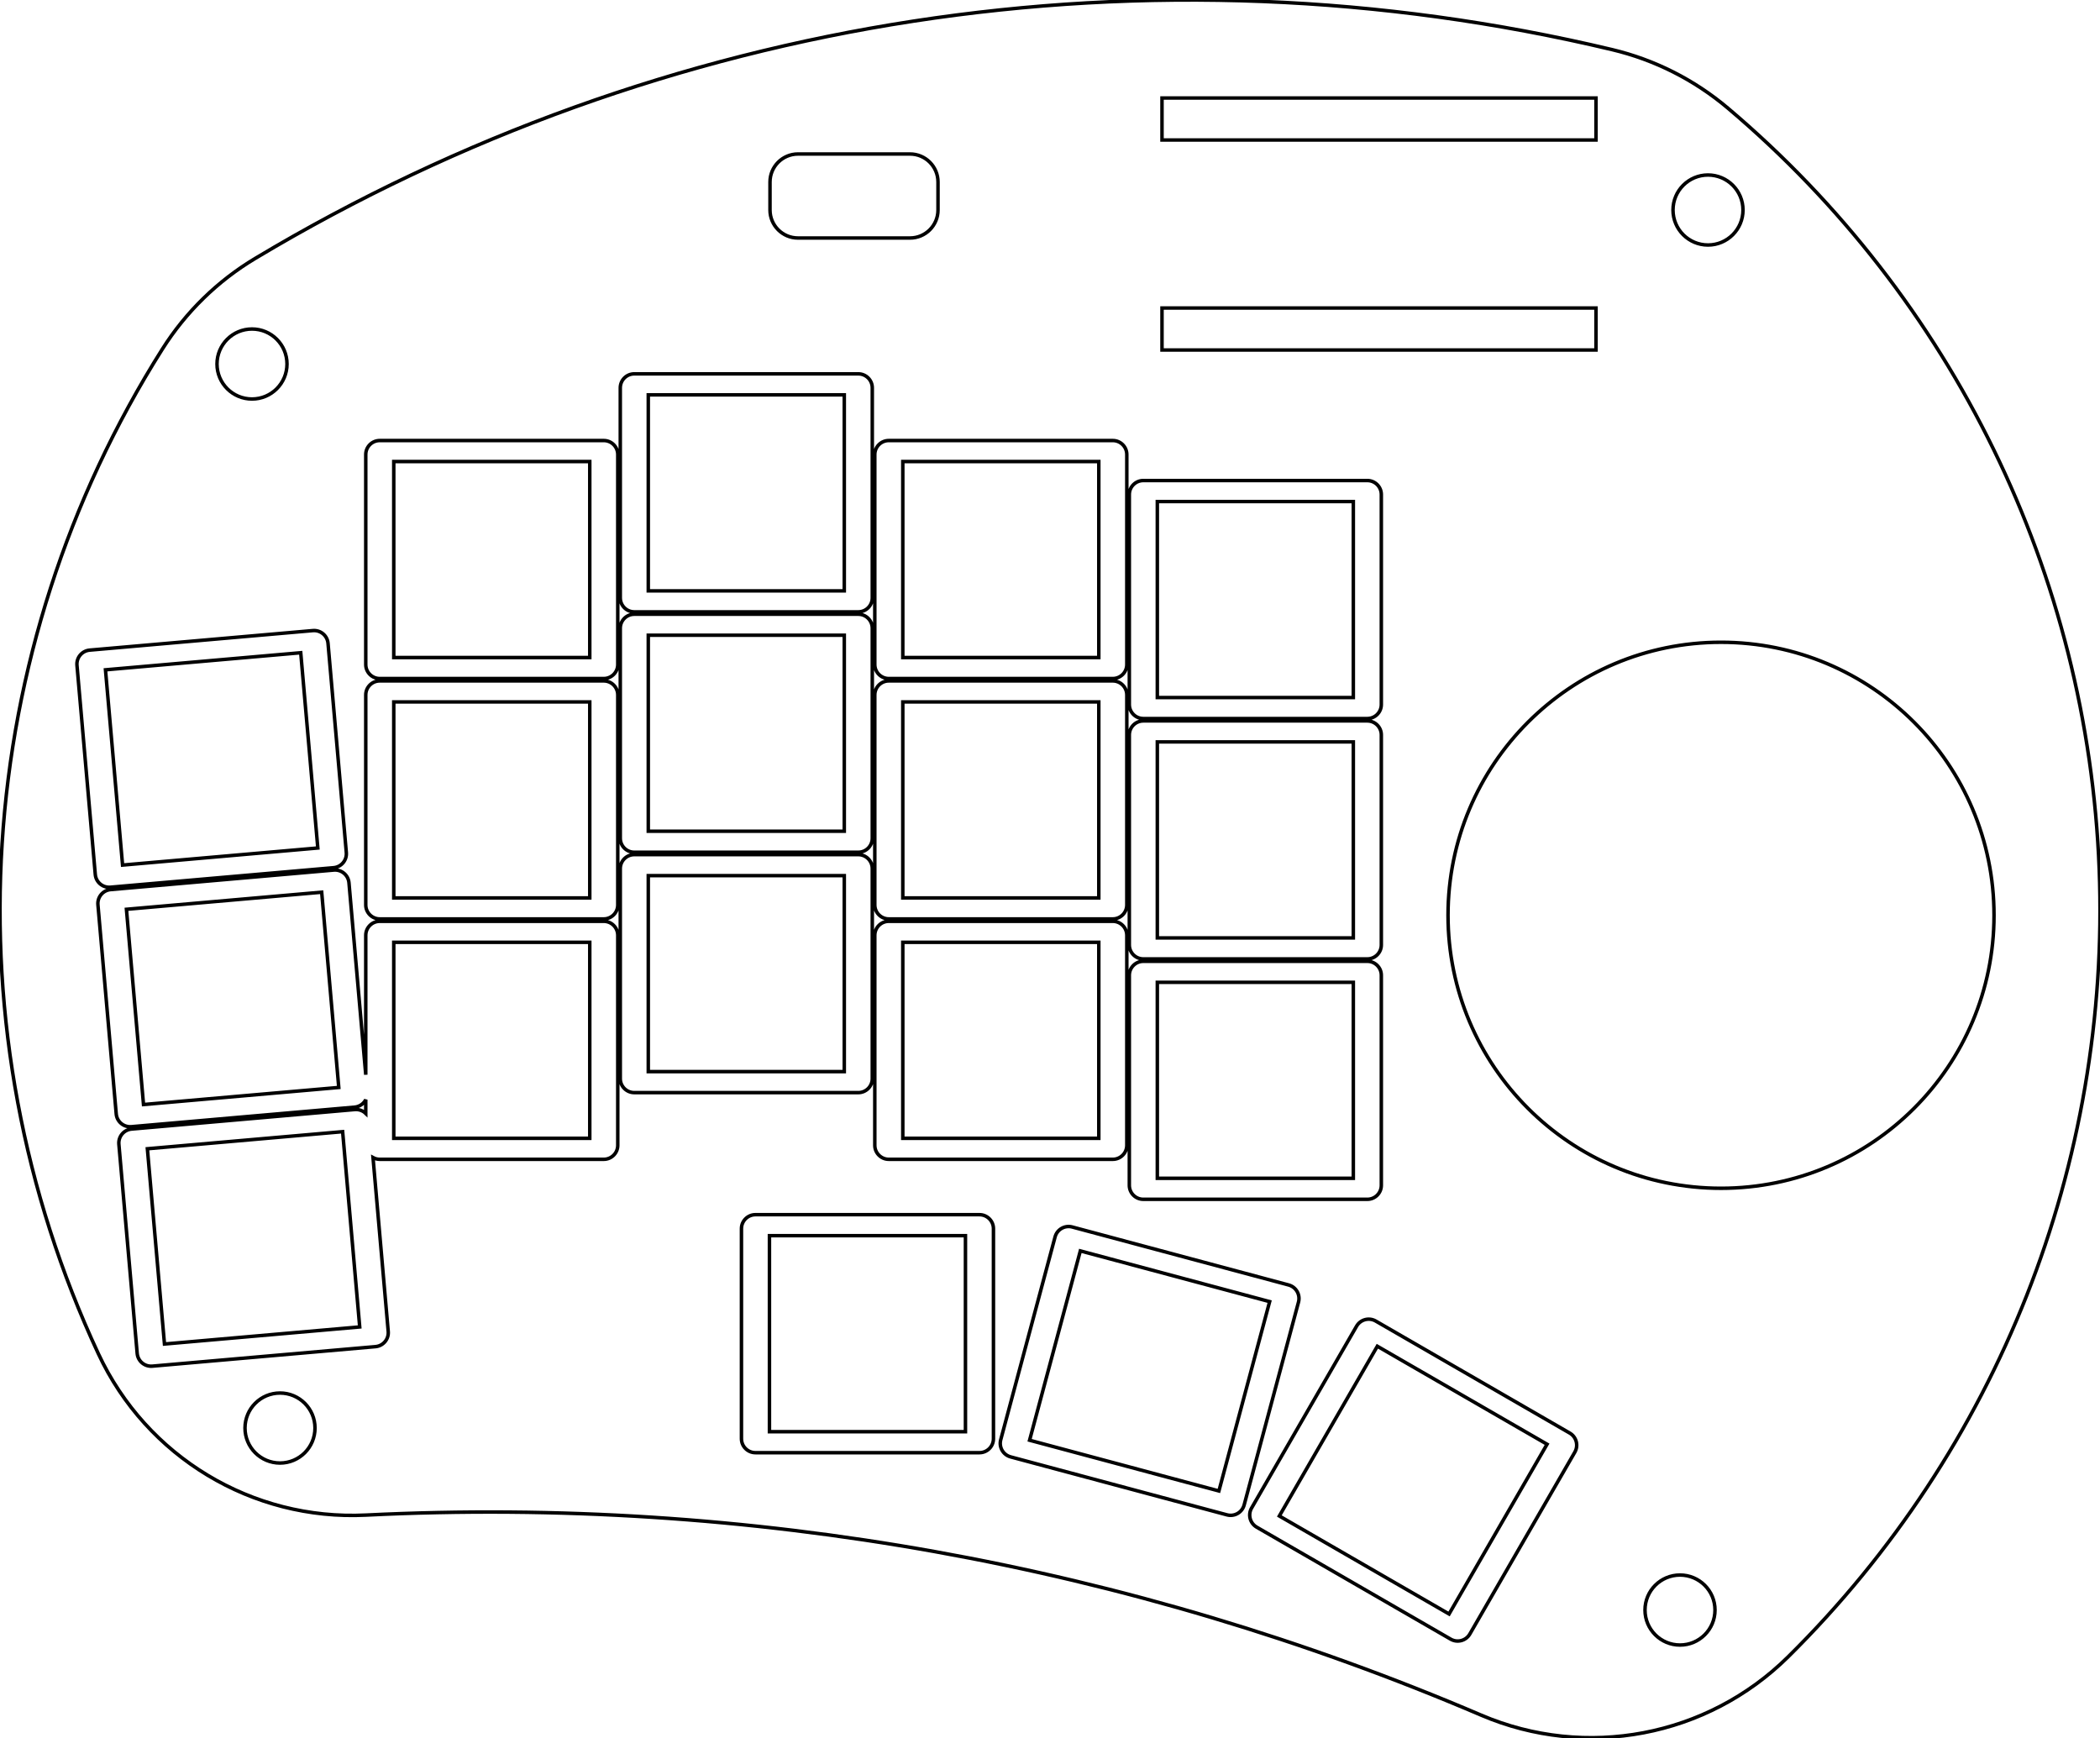
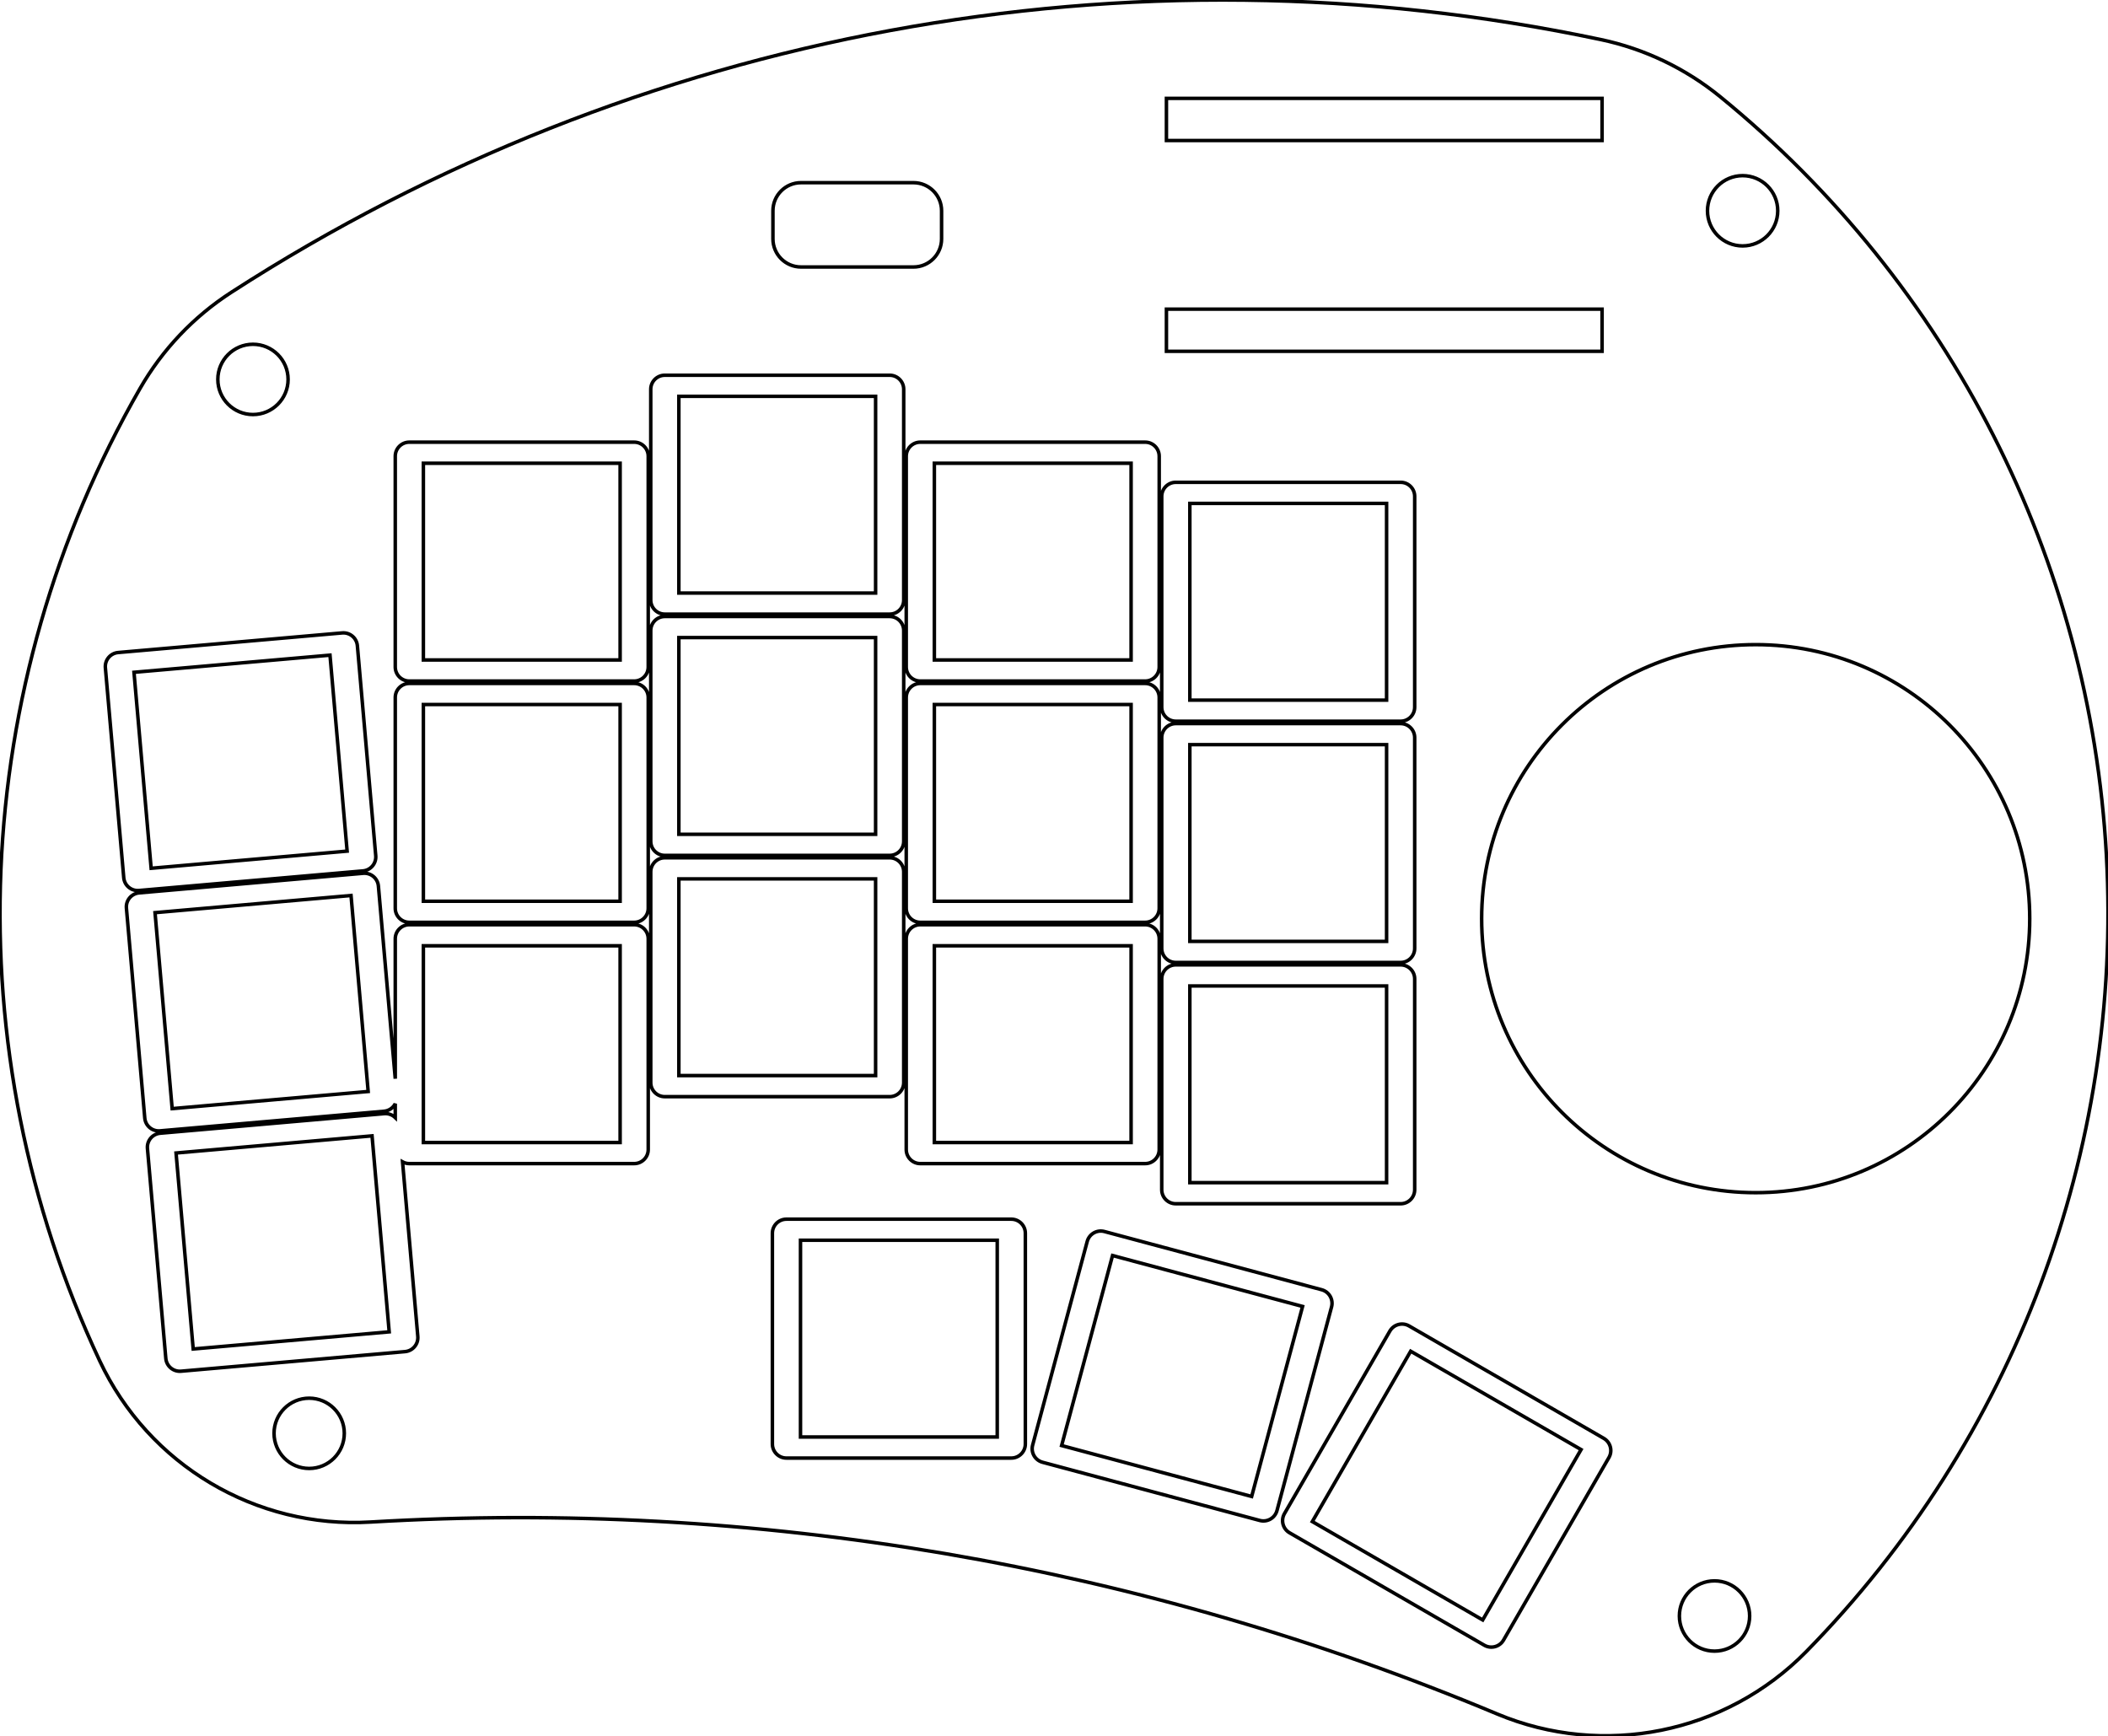
- <svg xmlns="http://www.w3.org/2000/svg" width="150mm" height="124.119mm" viewBox="0 0 150 124.119">
+ <svg xmlns="http://www.w3.org/2000/svg" width="150mm" height="123.523mm" viewBox="0 0 150 123.523">
  <g id="svgGroup" stroke-linecap="round" fill-rule="evenodd" font-size="9pt" stroke="#000" stroke-width="0.25mm" fill="none" style="stroke:#000;stroke-width:0.25mm;fill:none">
-     <path d="M 115.147 3.544 A 130 130 0 0 0 18.237 18.453 A 20 20 0 0 0 11.602 24.928 A 75 75 0 0 0 7.026 96.694 A 20 20 0 0 0 26.137 108.218 A 180 180 0 0 1 105.796 122.507 A 20 20 0 0 0 127.721 118.344 A 75 75 0 0 0 123.421 7.725 A 20 20 0 0 0 115.147 3.544 Z M 10.882 97.58 L 26.821 96.186 A 1 1 0 0 0 27.73 95.103 L 26.644 82.682 A 1 1 0 0 0 27.126 82.806 L 43.126 82.806 A 1 1 0 0 0 44.126 81.806 L 44.126 66.806 A 1 1 0 0 0 43.126 65.806 L 27.126 65.806 A 1 1 0 0 0 26.126 66.806 L 26.126 76.764 L 24.926 63.055 A 1 1 0 0 0 23.843 62.146 L 7.904 63.54 A 1 1 0 0 0 6.995 64.624 L 8.302 79.567 A 1 1 0 0 0 9.386 80.476 L 25.325 79.081 A 1 1 0 0 0 26.126 78.544 L 26.126 79.532 A 1 1 0 0 0 25.34 79.251 L 9.4 80.645 A 1 1 0 0 0 8.491 81.728 L 9.799 96.671 A 1 1 0 0 0 10.882 97.58 Z M 122.93 65.375 m -19.5 0 a 19.5 19.5 0 0 1 39 0 a 19.5 19.5 0 0 1 -39 0 z M 7.889 63.371 L 23.828 61.977 A 1 1 0 0 0 24.737 60.893 L 23.43 45.95 A 1 1 0 0 0 22.347 45.041 L 6.408 46.436 A 1 1 0 0 0 5.498 47.519 L 6.806 62.462 A 1 1 0 0 0 7.889 63.371 Z M 27.126 65.636 L 43.126 65.636 A 1 1 0 0 0 44.126 64.636 L 44.126 49.636 A 1 1 0 0 0 43.126 48.636 L 27.126 48.636 A 1 1 0 0 0 26.126 49.636 L 26.126 64.636 A 1 1 0 0 0 27.126 65.636 Z M 27.126 48.466 L 43.126 48.466 A 1 1 0 0 0 44.126 47.466 L 44.126 32.466 A 1 1 0 0 0 43.126 31.466 L 27.126 31.466 A 1 1 0 0 0 26.126 32.466 L 26.126 47.466 A 1 1 0 0 0 27.126 48.466 Z M 45.306 78.043 L 61.306 78.043 A 1 1 0 0 0 62.306 77.043 L 62.306 62.043 A 1 1 0 0 0 61.306 61.043 L 45.306 61.043 A 1 1 0 0 0 44.306 62.043 L 44.306 77.043 A 1 1 0 0 0 45.306 78.043 Z M 45.306 60.873 L 61.306 60.873 A 1 1 0 0 0 62.306 59.873 L 62.306 44.873 A 1 1 0 0 0 61.306 43.873 L 45.306 43.873 A 1 1 0 0 0 44.306 44.873 L 44.306 59.873 A 1 1 0 0 0 45.306 60.873 Z M 45.306 43.703 L 61.306 43.703 A 1 1 0 0 0 62.306 42.703 L 62.306 27.703 A 1 1 0 0 0 61.306 26.703 L 45.306 26.703 A 1 1 0 0 0 44.306 27.703 L 44.306 42.703 A 1 1 0 0 0 45.306 43.703 Z M 63.486 65.636 L 79.486 65.636 A 1 1 0 0 0 80.486 64.636 L 80.486 49.636 A 1 1 0 0 0 79.486 48.636 L 63.486 48.636 A 1 1 0 0 0 62.486 49.636 L 62.486 64.636 A 1 1 0 0 0 63.486 65.636 Z M 63.486 48.466 L 79.486 48.466 A 1 1 0 0 0 80.486 47.466 L 80.486 32.466 A 1 1 0 0 0 79.486 31.466 L 63.486 31.466 A 1 1 0 0 0 62.486 32.466 L 62.486 47.466 A 1 1 0 0 0 63.486 48.466 Z M 81.666 85.663 L 97.666 85.663 A 1 1 0 0 0 98.666 84.663 L 98.666 69.663 A 1 1 0 0 0 97.666 68.663 L 81.666 68.663 A 1 1 0 0 0 80.666 69.663 L 80.666 84.663 A 1 1 0 0 0 81.666 85.663 Z M 81.666 68.493 L 97.666 68.493 A 1 1 0 0 0 98.666 67.493 L 98.666 52.493 A 1 1 0 0 0 97.666 51.493 L 81.666 51.493 A 1 1 0 0 0 80.666 52.493 L 80.666 67.493 A 1 1 0 0 0 81.666 68.493 Z M 81.666 51.323 L 97.666 51.323 A 1 1 0 0 0 98.666 50.323 L 98.666 35.323 A 1 1 0 0 0 97.666 34.323 L 81.666 34.323 A 1 1 0 0 0 80.666 35.323 L 80.666 50.323 A 1 1 0 0 0 81.666 51.323 Z M 53.961 103.761 L 69.961 103.761 A 1 1 0 0 0 70.961 102.761 L 70.961 87.761 A 1 1 0 0 0 69.961 86.761 L 53.961 86.761 A 1 1 0 0 0 52.961 87.761 L 52.961 102.761 A 1 1 0 0 0 53.961 103.761 Z M 63.486 82.806 L 79.486 82.806 A 1 1 0 0 0 80.486 81.806 L 80.486 66.806 A 1 1 0 0 0 79.486 65.806 L 63.486 65.806 A 1 1 0 0 0 62.486 66.806 L 62.486 81.806 A 1 1 0 0 0 63.486 82.806 Z M 72.188 104.061 L 87.643 108.202 A 1 1 0 0 0 88.868 107.495 L 92.75 93.006 A 1 1 0 0 0 92.043 91.781 L 76.588 87.64 A 1 1 0 0 0 75.363 88.347 L 71.481 102.836 A 1 1 0 0 0 72.188 104.061 Z M 89.765 109.081 L 103.621 117.081 A 1 1 0 0 0 104.987 116.715 L 112.487 103.724 A 1 1 0 0 0 112.121 102.358 L 98.265 94.358 A 1 1 0 0 0 96.899 94.724 L 89.399 107.715 A 1 1 0 0 0 89.765 109.081 Z M 83 10 L 114 10 L 114 7 L 83 7 L 83 10 Z M 83 25 L 114 25 L 114 22 L 83 22 L 83 25 Z M 11.748 95.999 L 25.694 94.779 L 24.474 80.832 L 10.527 82.052 L 11.748 95.999 Z M 10.251 78.894 L 24.198 77.674 L 22.978 63.727 L 9.031 64.948 L 10.251 78.894 Z M 8.755 61.79 L 22.701 60.569 L 21.481 46.623 L 7.534 47.843 L 8.755 61.79 Z M 73.542 102.871 L 87.065 106.494 L 90.689 92.971 L 77.166 89.348 L 73.542 102.871 Z M 54.961 102.261 L 68.961 102.261 L 68.961 88.261 L 54.961 88.261 L 54.961 102.261 Z M 28.126 81.306 L 42.126 81.306 L 42.126 67.306 L 28.126 67.306 L 28.126 81.306 Z M 28.126 64.136 L 42.126 64.136 L 42.126 50.136 L 28.126 50.136 L 28.126 64.136 Z M 28.126 46.966 L 42.126 46.966 L 42.126 32.966 L 28.126 32.966 L 28.126 46.966 Z M 46.306 76.543 L 60.306 76.543 L 60.306 62.543 L 46.306 62.543 L 46.306 76.543 Z M 46.306 59.373 L 60.306 59.373 L 60.306 45.373 L 46.306 45.373 L 46.306 59.373 Z M 46.306 42.203 L 60.306 42.203 L 60.306 28.203 L 46.306 28.203 L 46.306 42.203 Z M 64.486 81.306 L 78.486 81.306 L 78.486 67.306 L 64.486 67.306 L 64.486 81.306 Z M 64.486 64.136 L 78.486 64.136 L 78.486 50.136 L 64.486 50.136 L 64.486 64.136 Z M 64.486 46.966 L 78.486 46.966 L 78.486 32.966 L 64.486 32.966 L 64.486 46.966 Z M 82.666 84.163 L 96.666 84.163 L 96.666 70.163 L 82.666 70.163 L 82.666 84.163 Z M 82.666 66.993 L 96.666 66.993 L 96.666 52.993 L 82.666 52.993 L 82.666 66.993 Z M 82.666 49.823 L 96.666 49.823 L 96.666 35.823 L 82.666 35.823 L 82.666 49.823 Z M 91.381 108.282 L 103.505 115.282 L 110.505 103.157 L 98.381 96.157 L 91.381 108.282 Z M 57 17 L 65 17 A 2 2 0 0 0 67 15 L 67 13 A 2 2 0 0 0 65 11 L 57 11 A 2 2 0 0 0 55 13 L 55 15 A 2 2 0 0 0 57 17 Z M 18 26 m -2.5 0 a 2.5 2.5 0 0 1 5 0 a 2.5 2.5 0 0 1 -5 0 z M 122 15 m -2.5 0 a 2.5 2.5 0 0 1 5 0 a 2.5 2.5 0 0 1 -5 0 z M 20 102 m -2.5 0 a 2.5 2.5 0 0 1 5 0 a 2.5 2.5 0 0 1 -5 0 z M 120 115 m -2.5 0 a 2.5 2.5 0 0 1 5 0 a 2.5 2.5 0 0 1 -5 0 z" vector-effect="non-scaling-stroke" />
+     <path d="M 113.905 2.815 A 130 130 0 0 0 16.455 20.805 A 20 20 0 0 0 9.966 27.643 A 75 75 0 0 0 7.093 96.839 A 20 20 0 0 0 26.382 108.313 A 180 180 0 0 1 106.53 121.971 A 20 20 0 0 0 128.53 117.532 A 75 75 0 0 0 122.408 6.884 A 20 20 0 0 0 113.905 2.815 Z M 12.882 97.58 L 28.821 96.186 A 1 1 0 0 0 29.73 95.103 L 28.644 82.682 A 1 1 0 0 0 29.126 82.806 L 45.126 82.806 A 1 1 0 0 0 46.126 81.806 L 46.126 66.806 A 1 1 0 0 0 45.126 65.806 L 29.126 65.806 A 1 1 0 0 0 28.126 66.806 L 28.126 76.764 L 26.926 63.055 A 1 1 0 0 0 25.843 62.146 L 9.904 63.54 A 1 1 0 0 0 8.995 64.624 L 10.302 79.567 A 1 1 0 0 0 11.386 80.476 L 27.325 79.081 A 1 1 0 0 0 28.126 78.544 L 28.126 79.532 A 1 1 0 0 0 27.34 79.251 L 11.4 80.645 A 1 1 0 0 0 10.491 81.728 L 11.799 96.671 A 1 1 0 0 0 12.882 97.58 Z M 124.93 65.375 m -19.5 0 a 19.5 19.5 0 0 1 39 0 a 19.5 19.5 0 0 1 -39 0 z M 9.889 63.371 L 25.828 61.977 A 1 1 0 0 0 26.737 60.893 L 25.43 45.95 A 1 1 0 0 0 24.347 45.041 L 8.408 46.436 A 1 1 0 0 0 7.498 47.519 L 8.806 62.462 A 1 1 0 0 0 9.889 63.371 Z M 29.126 65.636 L 45.126 65.636 A 1 1 0 0 0 46.126 64.636 L 46.126 49.636 A 1 1 0 0 0 45.126 48.636 L 29.126 48.636 A 1 1 0 0 0 28.126 49.636 L 28.126 64.636 A 1 1 0 0 0 29.126 65.636 Z M 29.126 48.466 L 45.126 48.466 A 1 1 0 0 0 46.126 47.466 L 46.126 32.466 A 1 1 0 0 0 45.126 31.466 L 29.126 31.466 A 1 1 0 0 0 28.126 32.466 L 28.126 47.466 A 1 1 0 0 0 29.126 48.466 Z M 47.306 78.043 L 63.306 78.043 A 1 1 0 0 0 64.306 77.043 L 64.306 62.043 A 1 1 0 0 0 63.306 61.043 L 47.306 61.043 A 1 1 0 0 0 46.306 62.043 L 46.306 77.043 A 1 1 0 0 0 47.306 78.043 Z M 47.306 60.873 L 63.306 60.873 A 1 1 0 0 0 64.306 59.873 L 64.306 44.873 A 1 1 0 0 0 63.306 43.873 L 47.306 43.873 A 1 1 0 0 0 46.306 44.873 L 46.306 59.873 A 1 1 0 0 0 47.306 60.873 Z M 47.306 43.703 L 63.306 43.703 A 1 1 0 0 0 64.306 42.703 L 64.306 27.703 A 1 1 0 0 0 63.306 26.703 L 47.306 26.703 A 1 1 0 0 0 46.306 27.703 L 46.306 42.703 A 1 1 0 0 0 47.306 43.703 Z M 65.486 65.636 L 81.486 65.636 A 1 1 0 0 0 82.486 64.636 L 82.486 49.636 A 1 1 0 0 0 81.486 48.636 L 65.486 48.636 A 1 1 0 0 0 64.486 49.636 L 64.486 64.636 A 1 1 0 0 0 65.486 65.636 Z M 65.486 48.466 L 81.486 48.466 A 1 1 0 0 0 82.486 47.466 L 82.486 32.466 A 1 1 0 0 0 81.486 31.466 L 65.486 31.466 A 1 1 0 0 0 64.486 32.466 L 64.486 47.466 A 1 1 0 0 0 65.486 48.466 Z M 83.666 85.663 L 99.666 85.663 A 1 1 0 0 0 100.666 84.663 L 100.666 69.663 A 1 1 0 0 0 99.666 68.663 L 83.666 68.663 A 1 1 0 0 0 82.666 69.663 L 82.666 84.663 A 1 1 0 0 0 83.666 85.663 Z M 83.666 68.493 L 99.666 68.493 A 1 1 0 0 0 100.666 67.493 L 100.666 52.493 A 1 1 0 0 0 99.666 51.493 L 83.666 51.493 A 1 1 0 0 0 82.666 52.493 L 82.666 67.493 A 1 1 0 0 0 83.666 68.493 Z M 83.666 51.323 L 99.666 51.323 A 1 1 0 0 0 100.666 50.323 L 100.666 35.323 A 1 1 0 0 0 99.666 34.323 L 83.666 34.323 A 1 1 0 0 0 82.666 35.323 L 82.666 50.323 A 1 1 0 0 0 83.666 51.323 Z M 55.961 103.761 L 71.961 103.761 A 1 1 0 0 0 72.961 102.761 L 72.961 87.761 A 1 1 0 0 0 71.961 86.761 L 55.961 86.761 A 1 1 0 0 0 54.961 87.761 L 54.961 102.761 A 1 1 0 0 0 55.961 103.761 Z M 65.486 82.806 L 81.486 82.806 A 1 1 0 0 0 82.486 81.806 L 82.486 66.806 A 1 1 0 0 0 81.486 65.806 L 65.486 65.806 A 1 1 0 0 0 64.486 66.806 L 64.486 81.806 A 1 1 0 0 0 65.486 82.806 Z M 74.188 104.061 L 89.643 108.202 A 1 1 0 0 0 90.868 107.495 L 94.75 93.006 A 1 1 0 0 0 94.043 91.781 L 78.588 87.64 A 1 1 0 0 0 77.363 88.347 L 73.481 102.836 A 1 1 0 0 0 74.188 104.061 Z M 91.765 109.081 L 105.621 117.081 A 1 1 0 0 0 106.987 116.715 L 114.487 103.724 A 1 1 0 0 0 114.121 102.358 L 100.265 94.358 A 1 1 0 0 0 98.899 94.724 L 91.399 107.715 A 1 1 0 0 0 91.765 109.081 Z M 83 10 L 114 10 L 114 7 L 83 7 L 83 10 Z M 83 25 L 114 25 L 114 22 L 83 22 L 83 25 Z M 13.748 95.999 L 27.694 94.779 L 26.474 80.832 L 12.527 82.052 L 13.748 95.999 Z M 12.251 78.894 L 26.198 77.674 L 24.978 63.727 L 11.031 64.948 L 12.251 78.894 Z M 10.755 61.79 L 24.701 60.569 L 23.481 46.623 L 9.534 47.843 L 10.755 61.79 Z M 75.542 102.871 L 89.065 106.494 L 92.689 92.971 L 79.166 89.348 L 75.542 102.871 Z M 56.961 102.261 L 70.961 102.261 L 70.961 88.261 L 56.961 88.261 L 56.961 102.261 Z M 30.126 81.306 L 44.126 81.306 L 44.126 67.306 L 30.126 67.306 L 30.126 81.306 Z M 30.126 64.136 L 44.126 64.136 L 44.126 50.136 L 30.126 50.136 L 30.126 64.136 Z M 30.126 46.966 L 44.126 46.966 L 44.126 32.966 L 30.126 32.966 L 30.126 46.966 Z M 48.306 76.543 L 62.306 76.543 L 62.306 62.543 L 48.306 62.543 L 48.306 76.543 Z M 48.306 59.373 L 62.306 59.373 L 62.306 45.373 L 48.306 45.373 L 48.306 59.373 Z M 48.306 42.203 L 62.306 42.203 L 62.306 28.203 L 48.306 28.203 L 48.306 42.203 Z M 66.486 81.306 L 80.486 81.306 L 80.486 67.306 L 66.486 67.306 L 66.486 81.306 Z M 66.486 64.136 L 80.486 64.136 L 80.486 50.136 L 66.486 50.136 L 66.486 64.136 Z M 66.486 46.966 L 80.486 46.966 L 80.486 32.966 L 66.486 32.966 L 66.486 46.966 Z M 84.666 84.163 L 98.666 84.163 L 98.666 70.163 L 84.666 70.163 L 84.666 84.163 Z M 84.666 66.993 L 98.666 66.993 L 98.666 52.993 L 84.666 52.993 L 84.666 66.993 Z M 84.666 49.823 L 98.666 49.823 L 98.666 35.823 L 84.666 35.823 L 84.666 49.823 Z M 93.381 108.282 L 105.505 115.282 L 112.505 103.157 L 100.381 96.157 L 93.381 108.282 Z M 57 19 L 65 19 A 2 2 0 0 0 67 17 L 67 15 A 2 2 0 0 0 65 13 L 57 13 A 2 2 0 0 0 55 15 L 55 17 A 2 2 0 0 0 57 19 Z M 18 27 m -2.5 0 a 2.5 2.5 0 0 1 5 0 a 2.5 2.5 0 0 1 -5 0 z M 124 15 m -2.5 0 a 2.5 2.5 0 0 1 5 0 a 2.5 2.5 0 0 1 -5 0 z M 22 102 m -2.5 0 a 2.5 2.5 0 0 1 5 0 a 2.5 2.5 0 0 1 -5 0 z M 122 115 m -2.5 0 a 2.5 2.5 0 0 1 5 0 a 2.5 2.5 0 0 1 -5 0 z" vector-effect="non-scaling-stroke" />
  </g>
</svg>
